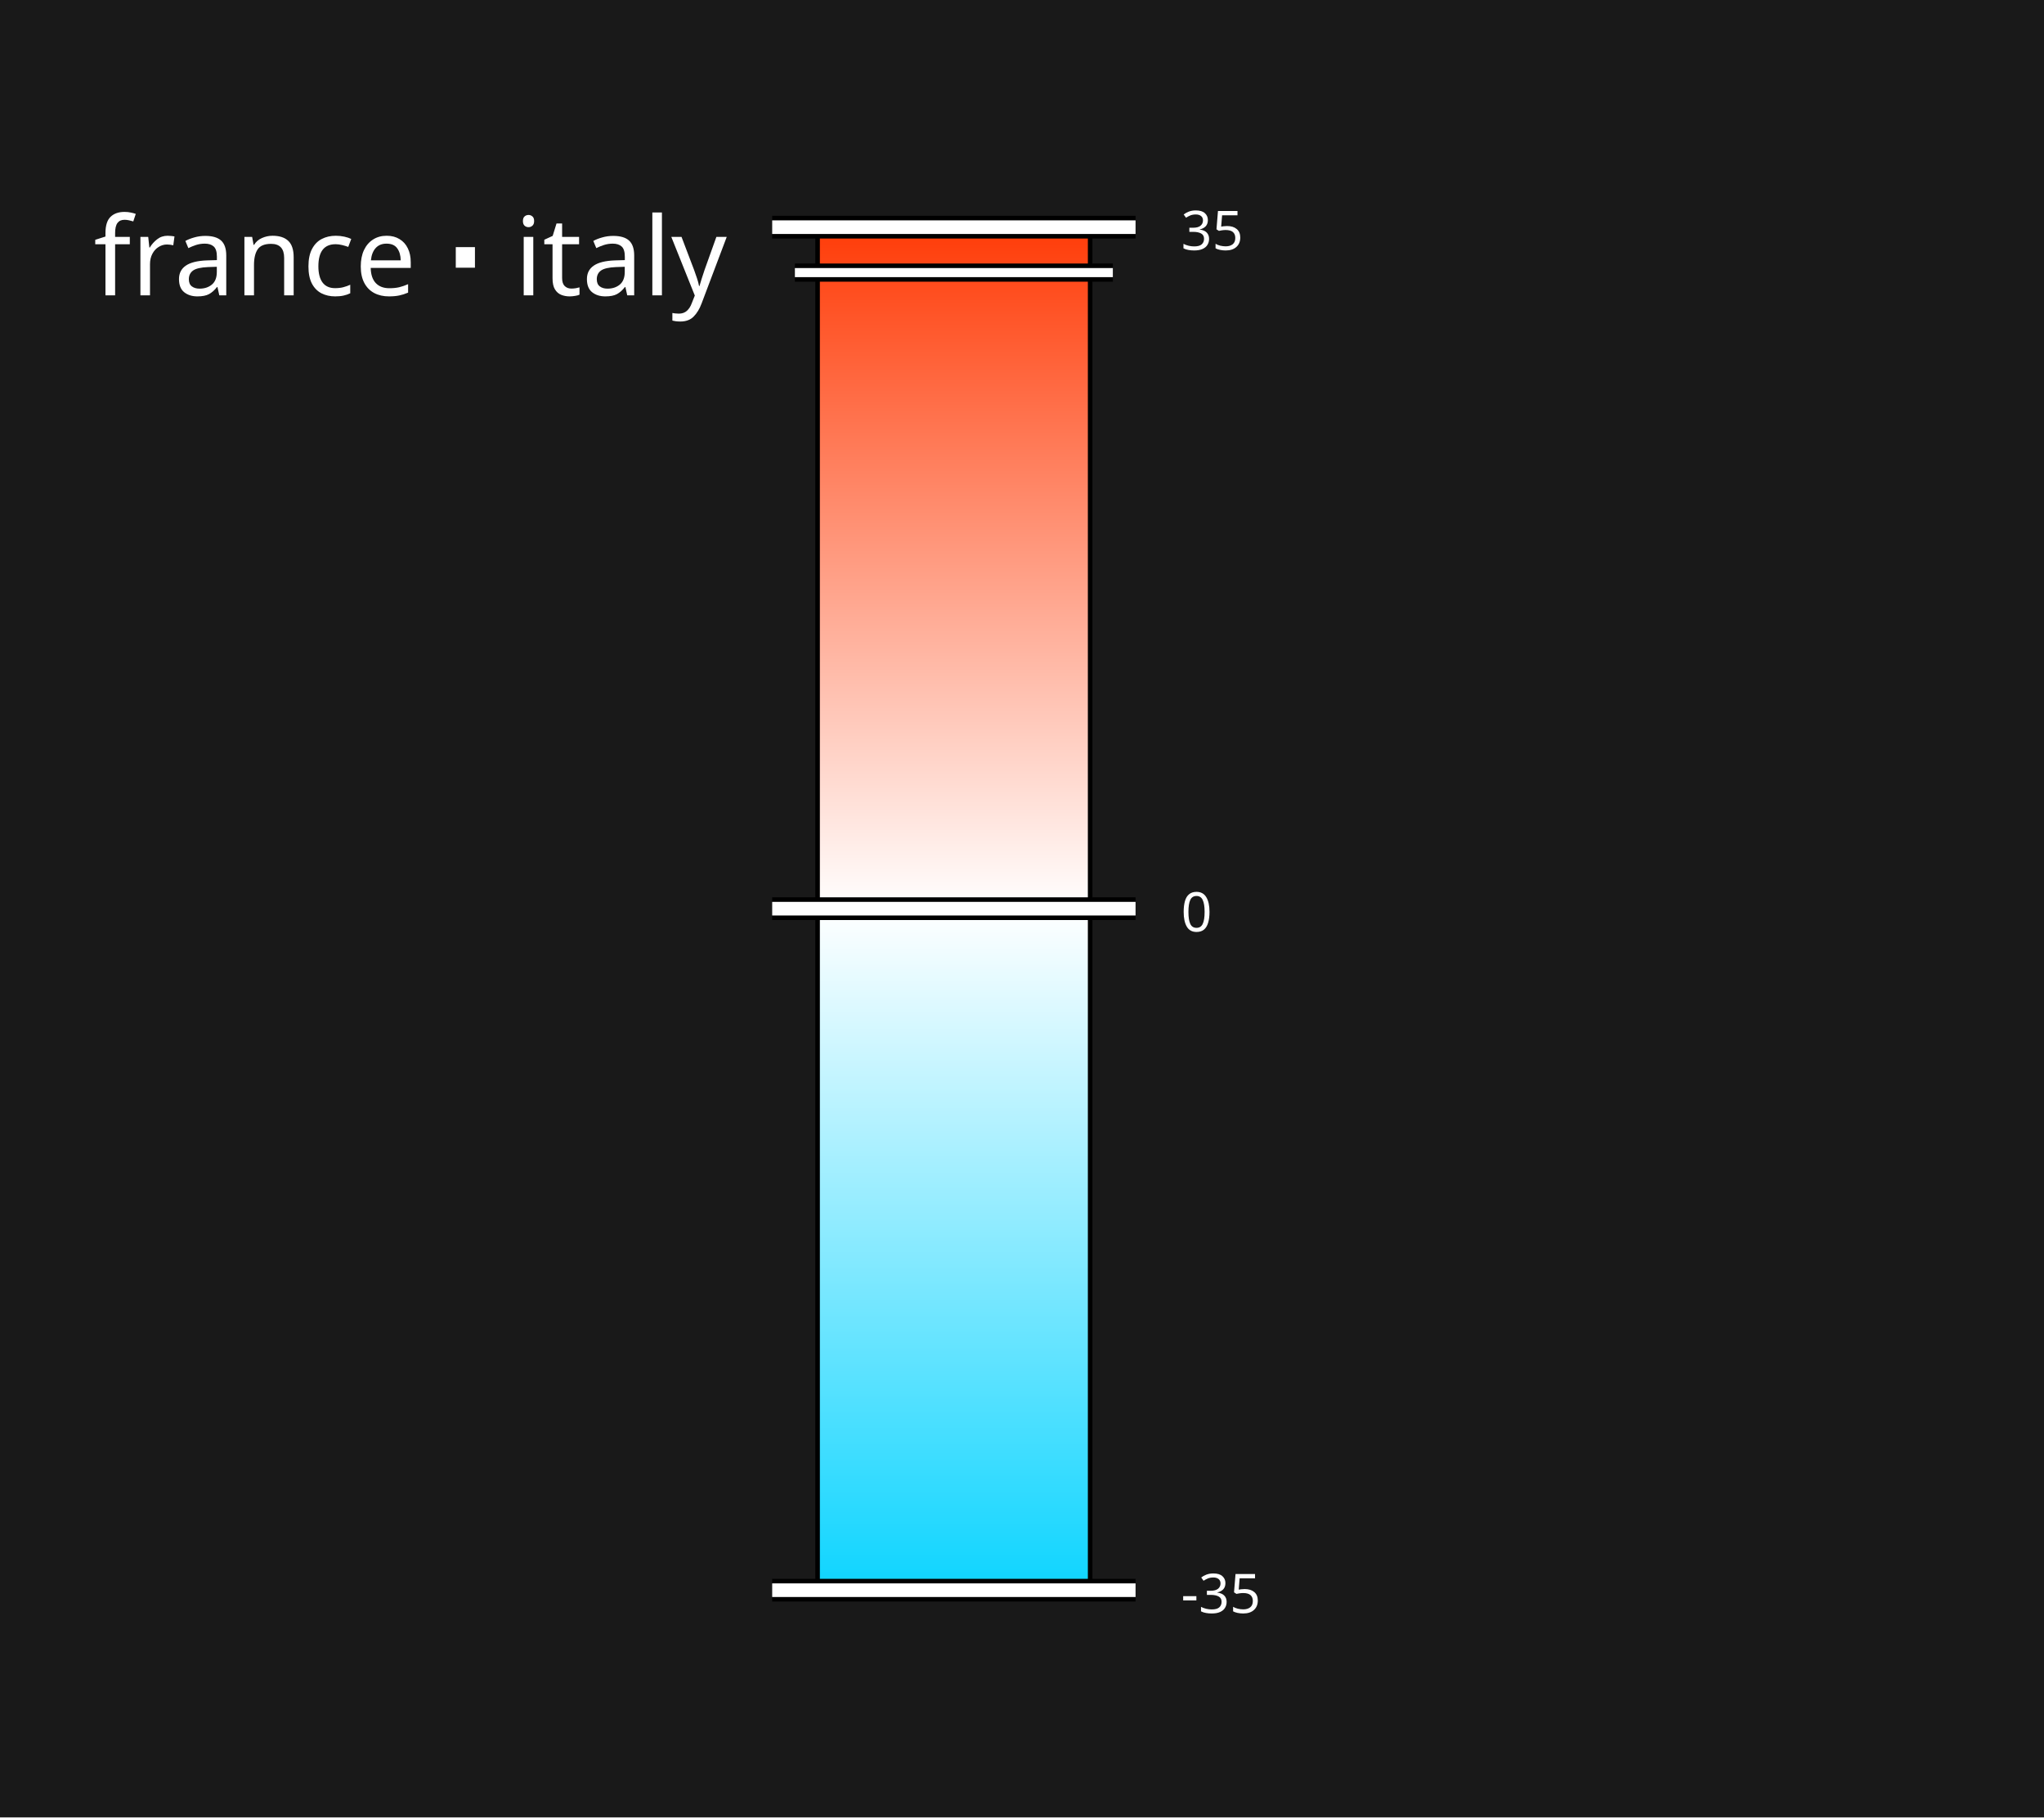
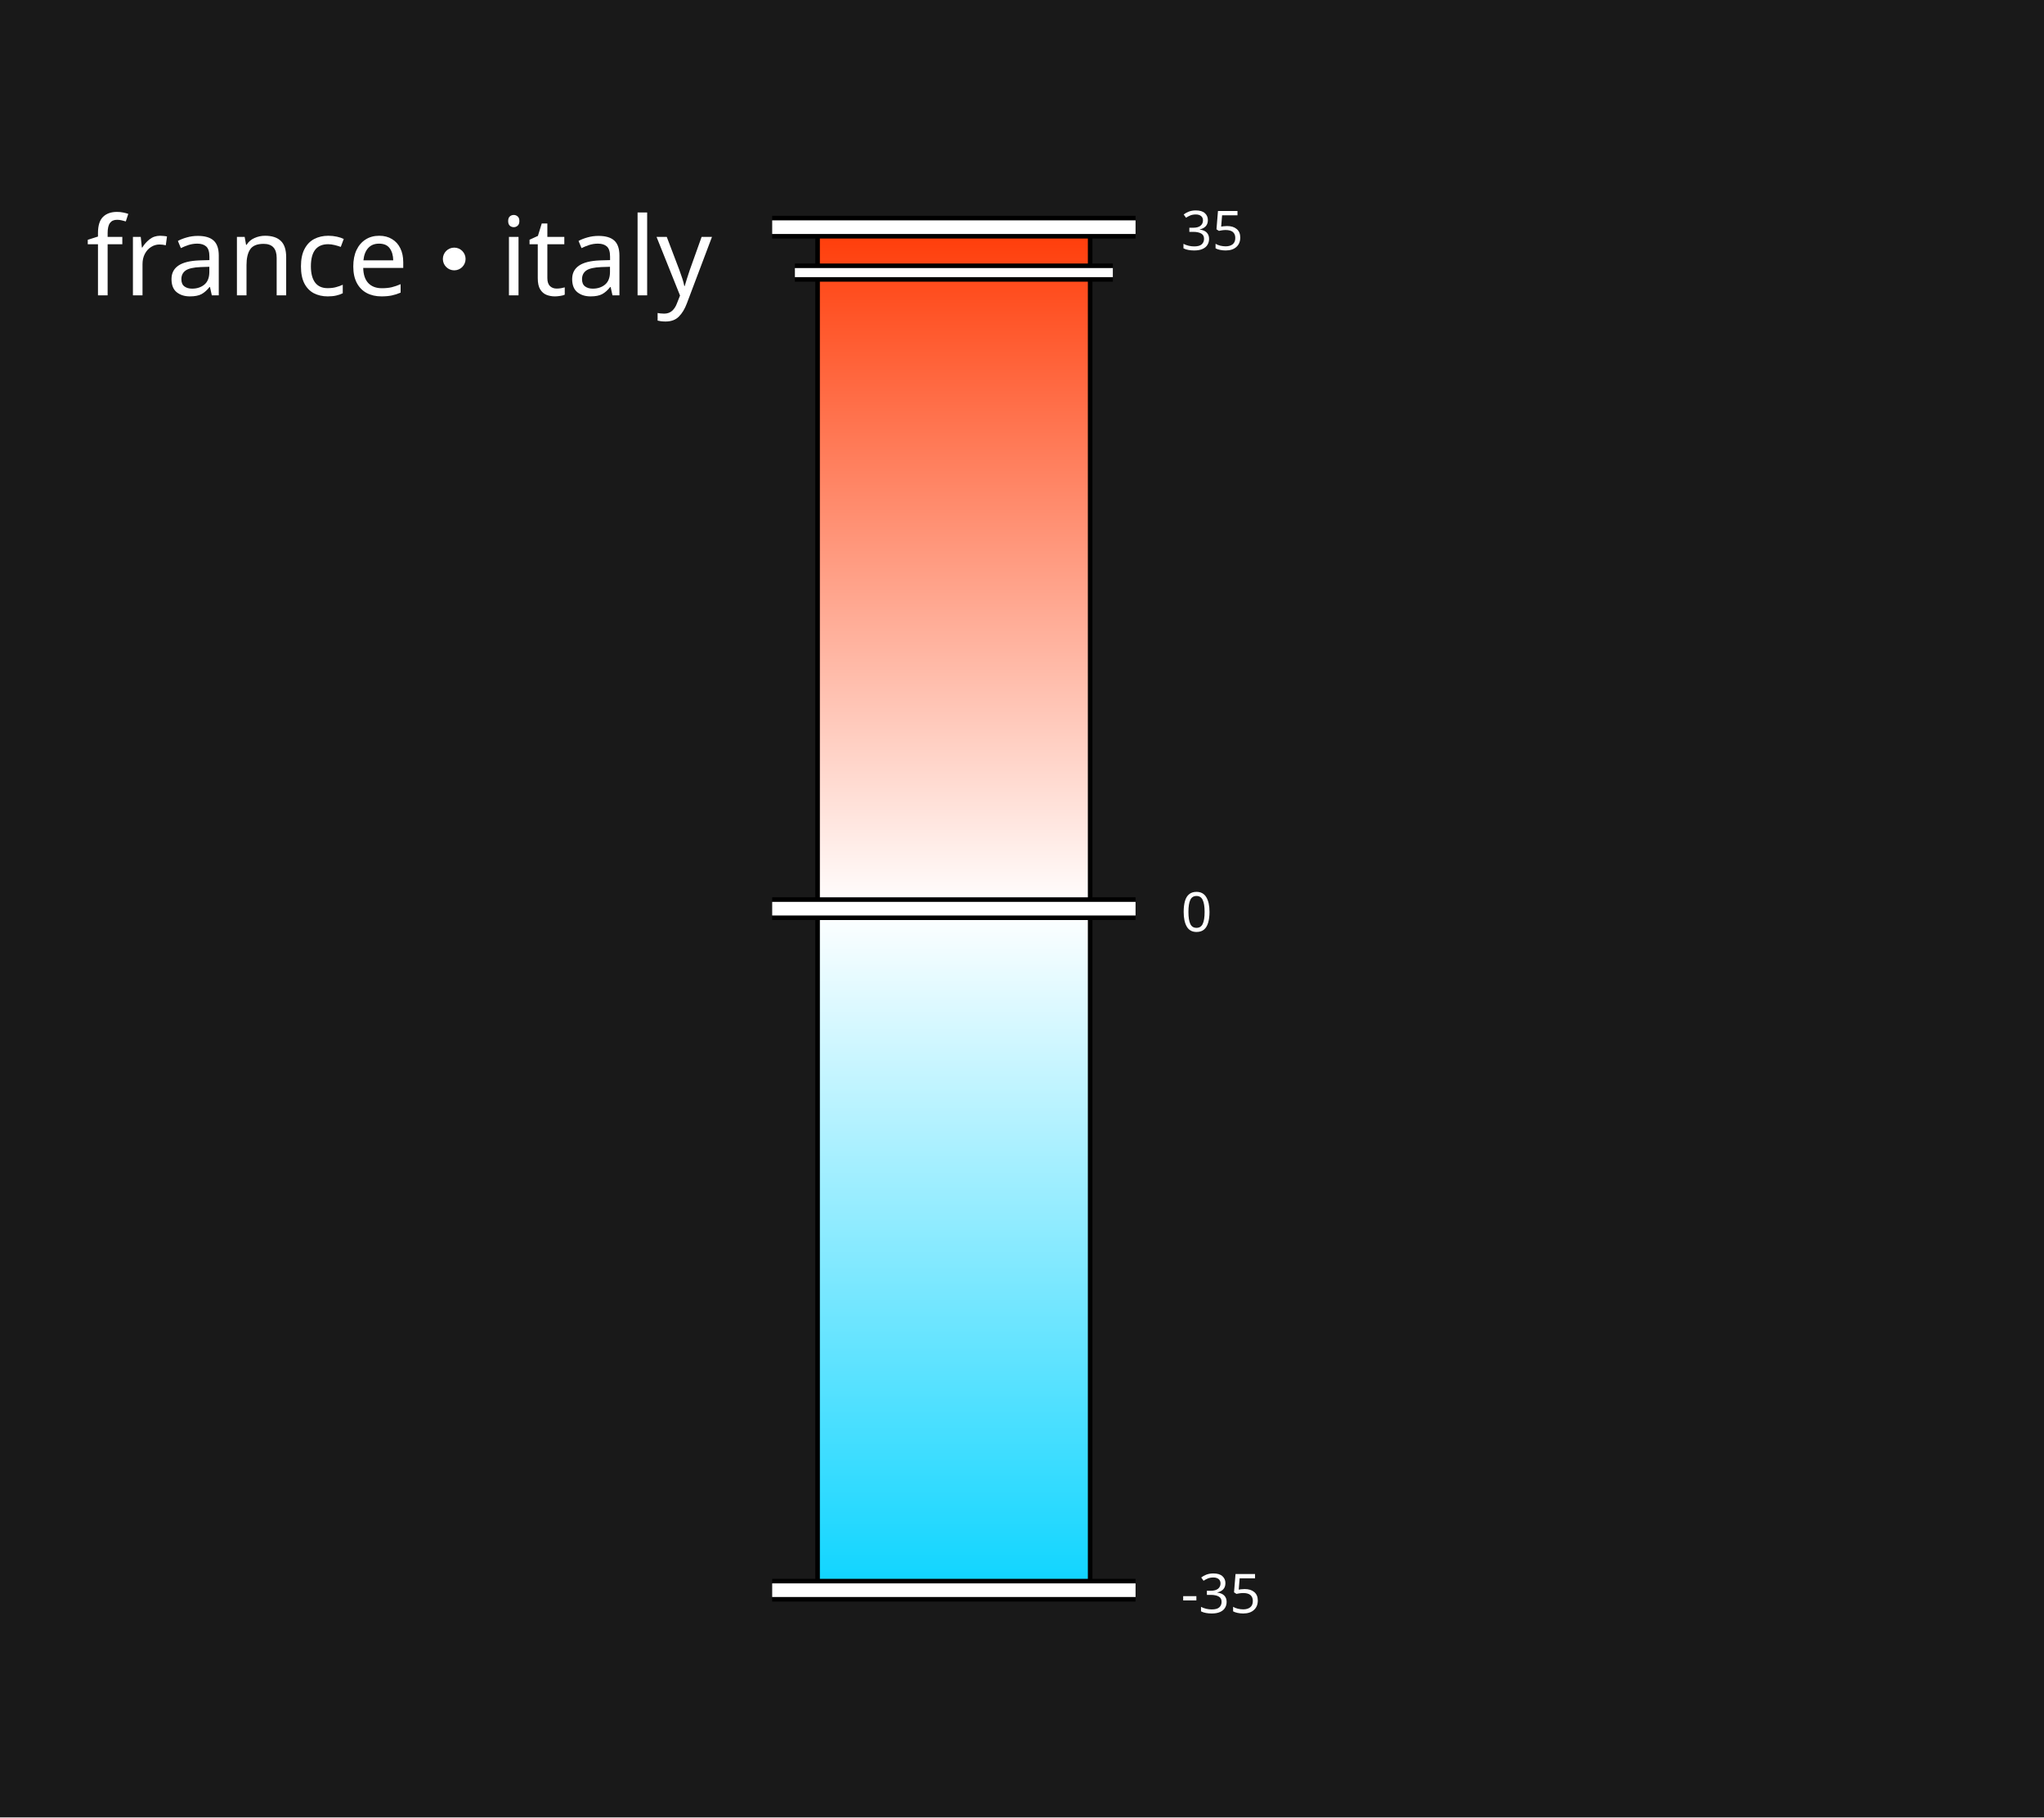
<svg xmlns="http://www.w3.org/2000/svg" width="450" height="400">
  <defs>
    <linearGradient id="verticalGradient" x1="0%" y1="0%" x2="0%" y2="100%">
      <stop offset="0%" style="stop-color:#FF3A06;stop-opacity:1" />
      <stop offset="50%" style="stop-color:#ffffff;stop-opacity:1" />
      <stop offset="100%" style="stop-color:#0CD4FF;stop-opacity:1" />
    </linearGradient>
  </defs>
  <rect width="450" height="400" fill="#191919" />
  <rect x="180" y="50" width="60" height="300" fill="url(#verticalGradient)" stroke="black" stroke-width="1" />
  <line x1="170" y1="50" x2="250" y2="50" stroke="black" stroke-width="5" />
  <line x1="170" y1="50" x2="250" y2="50" stroke="white" stroke-width="3" />
  <text x="260" y="55" text-anchor="start" font-family="Source Sans Pro, sans-serif" font-size="12" fill="white">35</text>
  <line x1="170" y1="200" x2="250" y2="200" stroke="black" stroke-width="5" />
  <line x1="170" y1="200" x2="250" y2="200" stroke="white" stroke-width="3" />
  <text x="260" y="205" text-anchor="start" font-family="Source Sans Pro, sans-serif" font-size="12" fill="white">0</text>
  <line x1="170" y1="350" x2="250" y2="350" stroke="black" stroke-width="5" />
  <line x1="170" y1="350" x2="250" y2="350" stroke="white" stroke-width="3" />
  <text x="260" y="355" text-anchor="start" font-family="Source Sans Pro, sans-serif" font-size="12" fill="white">-35</text>
  <line x1="175" y1="60" x2="245" y2="60" stroke="black" stroke-width="4" />
  <line x1="175" y1="60" x2="245" y2="60" stroke="white" stroke-width="2" />
-   <text x="160" y="65" text-anchor="end" font-family="Source Sans Pro, sans-serif" font-size="24" fill="white">france <tspan font-weight="bold">∙</tspan> italy</text>
+   <text x="90" y="65" text-anchor="end" font-family="Source Sans Pro, sans-serif" font-size="24" fill="white">france</text>
+   <circle cx="100" cy="57" r="2.5" fill="white" />
+   <text x="110" y="65" text-anchor="start" font-family="Source Sans Pro, sans-serif" font-size="24" fill="white">italy</text>
</svg>
